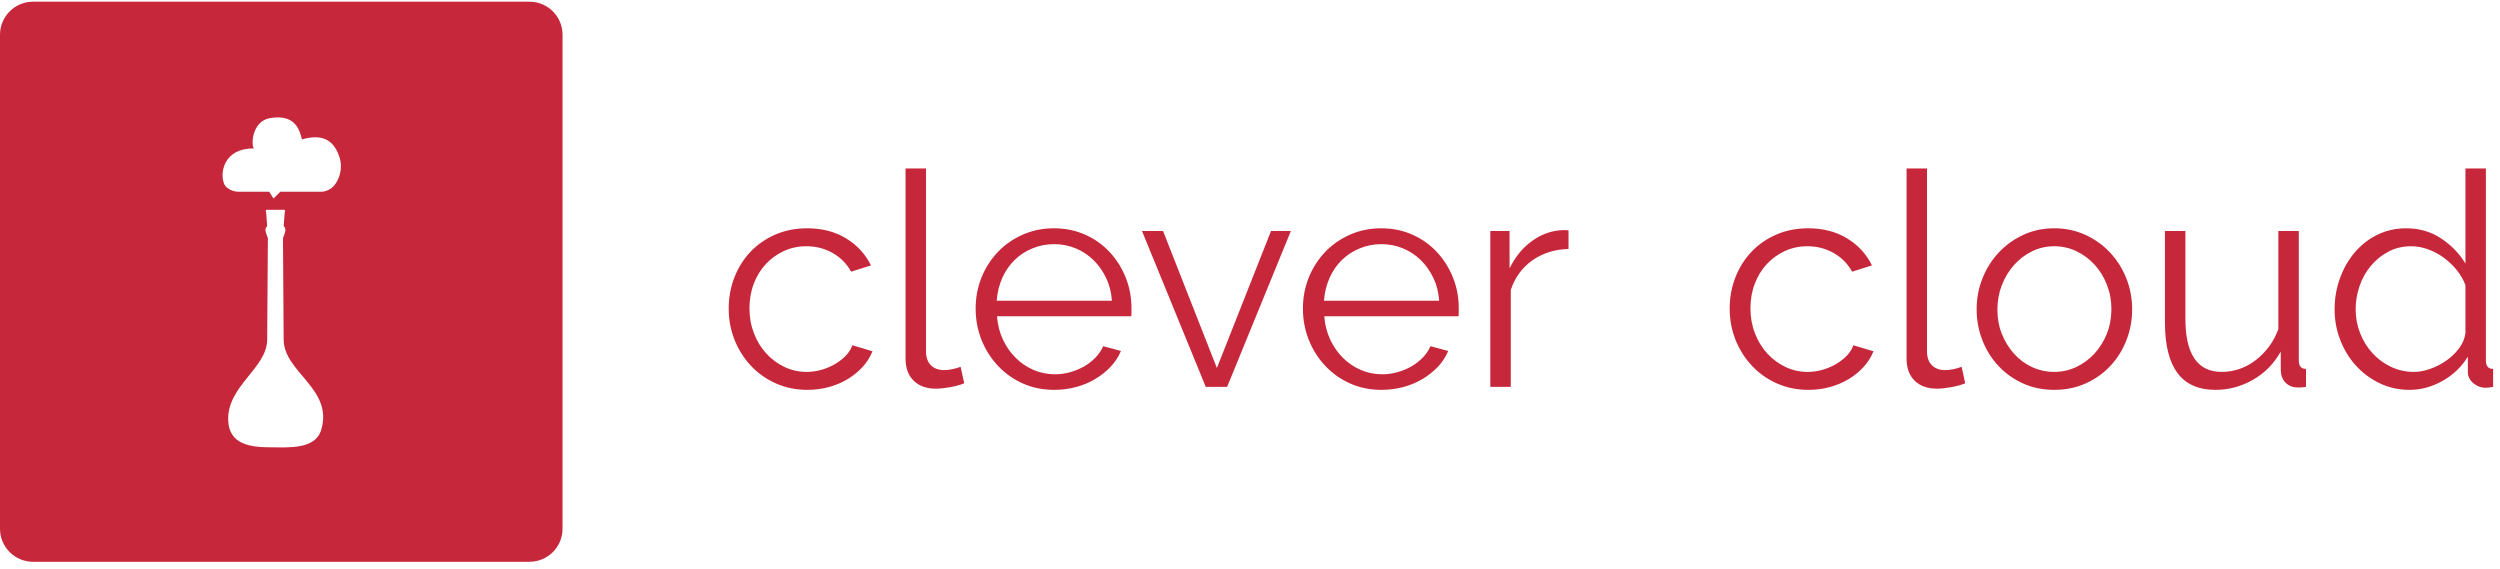
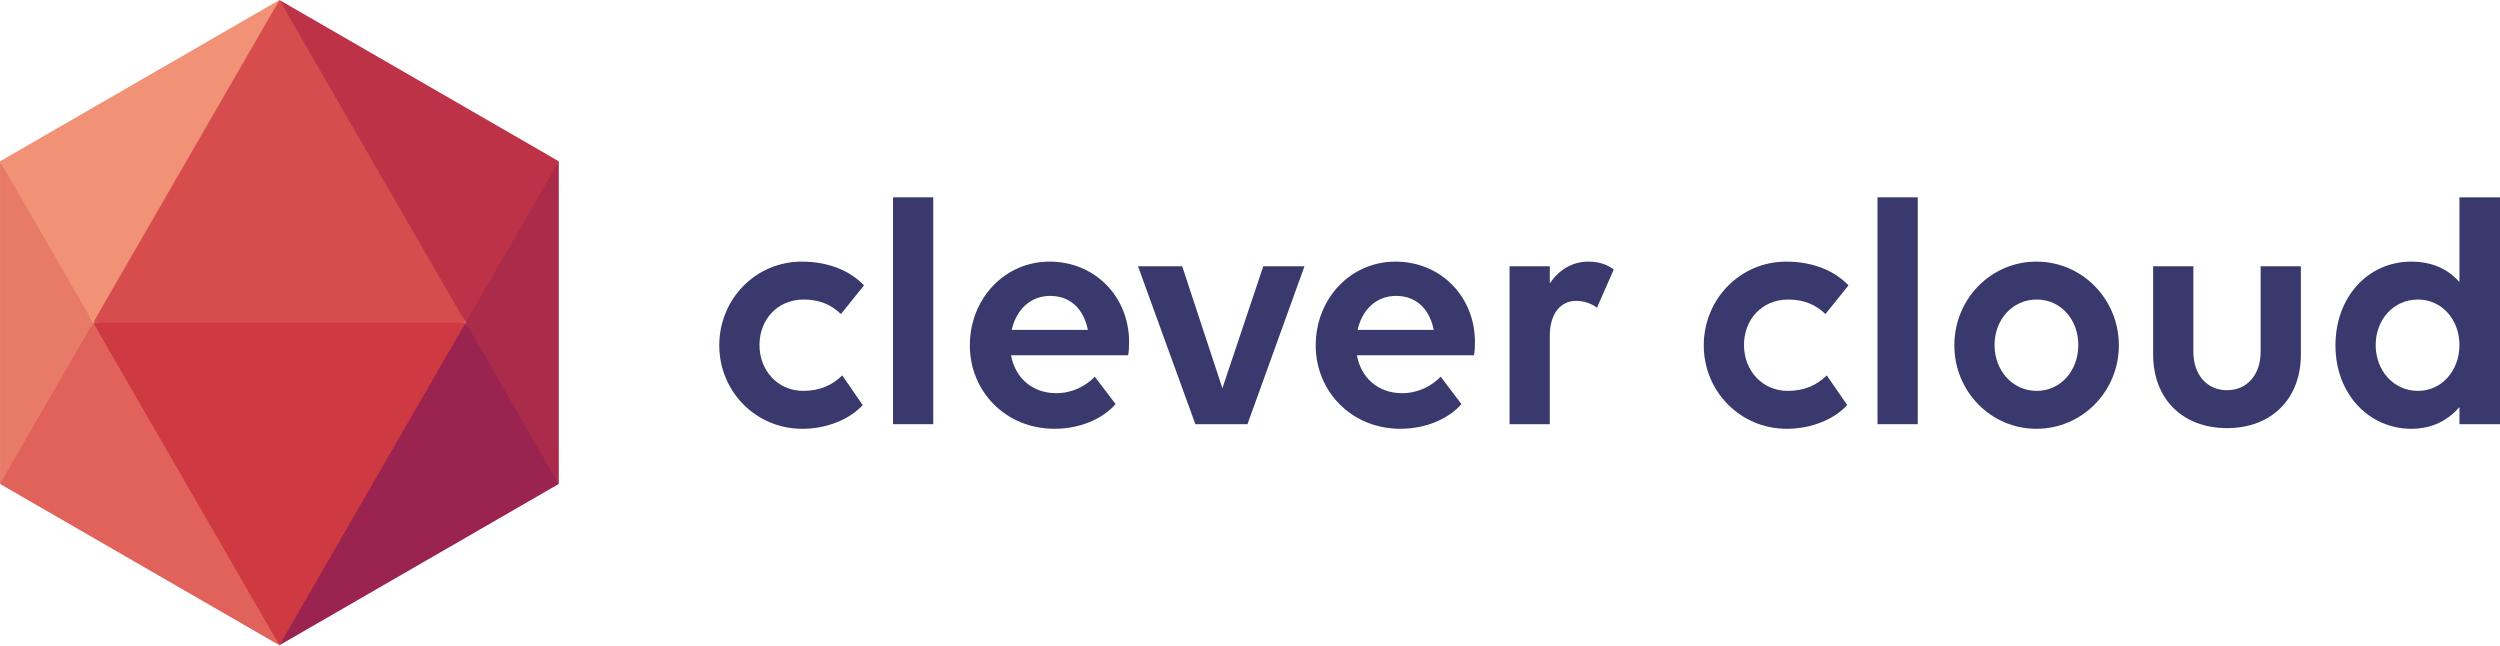
- <svg xmlns="http://www.w3.org/2000/svg" width="299px" height="68px" viewBox="0 0 299 68" version="1.1">
-   <defs />
-   <g id="Page-1" stroke="none" stroke-width="1" fill="none" fill-rule="evenodd">
-     <g id="000-Company" transform="translate(-57, -110)" fill="#C7273A">
-       <g id="clever-cloud-red" transform="translate(11, 88)">
-         <g id="Group" transform="translate(46, 22)">
-           <path d="M33.525,22.93 L38.506,22.93 C38.862,22.93 39.546,22.677 39.913,22.253 C40.58,21.486 41.055,20.158 40.586,18.754 C39.857,16.577 38.398,16.033 36.118,16.668 C35.845,15.669 35.388,13.583 32.289,14.127 C30.104,14.51 30.009,17.393 30.374,17.756 C26.818,17.688 26.226,20.646 26.818,22.022 C27.092,22.657 28.057,22.93 28.421,22.93 L32.196,22.93 L32.707,23.743 L33.525,22.93 Z M3.952,0.203 L63.328,0.203 C65.51,0.203 67.28,1.972 67.28,4.155 L67.28,63.236 C67.28,65.419 65.51,67.188 63.328,67.188 L3.952,67.188 L3.952,67.188 C1.769,67.188 2.67297393e-16,65.419 0,63.236 L0,4.155 L0,4.155 C-2.67297393e-16,1.972 1.769,0.203 3.952,0.203 L3.952,0.203 Z M32.941,25.09 L31.874,25.09 C31.874,25.09 31.75,25.173 31.792,25.295 L31.832,25.417 L31.956,27.052 C31.956,27.052 31.792,27.134 31.75,27.419 C31.709,27.706 32.038,28.482 32.038,28.482 C32.038,28.482 31.956,40.594 31.956,40.628 C31.932,44.02 27.179,46.145 27.291,50.227 C27.373,53.223 30.038,53.499 32.447,53.499 C34.434,53.499 37.709,53.794 38.419,51.407 C39.884,46.484 33.952,44.539 33.926,40.628 C33.926,40.594 33.844,28.482 33.844,28.482 C33.844,28.482 34.173,27.706 34.132,27.419 C34.09,27.134 33.926,27.052 33.926,27.052 L34.05,25.417 L34.09,25.295 C34.132,25.173 34.008,25.09 34.008,25.09 L32.941,25.09 Z" id="Combined-Shape" fill-rule="nonzero" />
-           <path d="M206.87,36.894 C206.87,35.582 207.098,34.342 207.554,33.173 C208.009,32.004 208.651,30.984 209.478,30.113 C210.306,29.242 211.295,28.557 212.446,28.056 C213.598,27.555 214.869,27.304 216.26,27.304 C218.035,27.304 219.582,27.704 220.901,28.503 C222.22,29.302 223.215,30.382 223.887,31.741 L221.512,32.493 C220.985,31.539 220.247,30.793 219.3,30.256 C218.352,29.72 217.303,29.451 216.152,29.451 C215.193,29.451 214.299,29.642 213.472,30.024 C212.644,30.405 211.925,30.924 211.313,31.58 C210.702,32.236 210.222,33.018 209.874,33.924 C209.526,34.831 209.353,35.821 209.353,36.894 C209.353,37.944 209.532,38.934 209.892,39.864 C210.252,40.794 210.744,41.599 211.367,42.279 C211.991,42.959 212.716,43.496 213.544,43.889 C214.371,44.283 215.253,44.48 216.188,44.48 C216.788,44.48 217.381,44.396 217.969,44.229 C218.556,44.062 219.102,43.83 219.606,43.532 C220.109,43.233 220.541,42.894 220.901,42.512 C221.261,42.13 221.512,41.725 221.656,41.295 L224.067,42.011 C223.803,42.679 223.419,43.293 222.915,43.854 C222.412,44.414 221.818,44.903 221.135,45.321 C220.451,45.738 219.696,46.06 218.868,46.287 C218.041,46.514 217.183,46.627 216.296,46.627 C214.929,46.627 213.67,46.37 212.518,45.857 C211.367,45.345 210.372,44.641 209.532,43.746 C208.693,42.852 208.039,41.82 207.572,40.651 C207.104,39.482 206.87,38.23 206.87,36.894 Z M228.024,20.148 L230.47,20.148 L230.47,42.047 C230.47,42.738 230.662,43.281 231.046,43.675 C231.43,44.068 231.969,44.265 232.665,44.265 C232.929,44.265 233.24,44.229 233.6,44.158 C233.96,44.086 234.296,43.991 234.608,43.872 L235.039,45.84 C234.584,46.03 234.026,46.186 233.366,46.305 C232.707,46.424 232.137,46.484 231.658,46.484 C230.53,46.484 229.643,46.168 228.995,45.535 C228.348,44.903 228.024,44.015 228.024,42.87 L228.024,20.148 Z M245.688,46.627 C244.321,46.627 243.074,46.37 241.947,45.857 C240.819,45.345 239.842,44.647 239.015,43.764 C238.187,42.882 237.546,41.856 237.09,40.687 C236.634,39.518 236.406,38.29 236.406,37.001 C236.406,35.689 236.64,34.449 237.108,33.28 C237.576,32.111 238.223,31.085 239.051,30.203 C239.878,29.32 240.855,28.616 241.983,28.091 C243.11,27.567 244.345,27.304 245.688,27.304 C247.031,27.304 248.272,27.567 249.412,28.091 C250.551,28.616 251.534,29.32 252.362,30.203 C253.189,31.085 253.837,32.111 254.304,33.28 C254.772,34.449 255.006,35.689 255.006,37.001 C255.006,38.29 254.778,39.518 254.322,40.687 C253.867,41.856 253.225,42.882 252.398,43.764 C251.57,44.647 250.587,45.345 249.448,45.857 C248.308,46.37 247.055,46.627 245.688,46.627 Z M238.889,37.037 C238.889,38.087 239.069,39.059 239.428,39.953 C239.788,40.848 240.274,41.635 240.885,42.315 C241.497,42.995 242.216,43.526 243.044,43.907 C243.871,44.289 244.753,44.48 245.688,44.48 C246.623,44.48 247.505,44.283 248.332,43.889 C249.16,43.496 249.885,42.959 250.509,42.279 C251.132,41.599 251.624,40.806 251.984,39.9 C252.344,38.993 252.524,38.015 252.524,36.966 C252.524,35.94 252.344,34.968 251.984,34.049 C251.624,33.131 251.132,32.332 250.509,31.652 C249.885,30.972 249.16,30.435 248.332,30.042 C247.505,29.648 246.623,29.451 245.688,29.451 C244.753,29.451 243.877,29.648 243.062,30.042 C242.246,30.435 241.527,30.978 240.903,31.67 C240.28,32.362 239.788,33.167 239.428,34.085 C239.069,35.003 238.889,35.987 238.889,37.037 Z M264.971,46.627 C262.932,46.627 261.416,45.953 260.42,44.605 C259.425,43.257 258.927,41.248 258.927,38.576 L258.927,27.626 L261.374,27.626 L261.374,38.146 C261.374,42.369 262.825,44.48 265.727,44.48 C266.446,44.48 267.154,44.361 267.849,44.122 C268.545,43.883 269.186,43.538 269.774,43.084 C270.362,42.631 270.889,42.094 271.357,41.474 C271.825,40.854 272.202,40.15 272.49,39.363 L272.49,27.626 L274.936,27.626 L274.936,43.12 C274.936,43.788 275.224,44.122 275.8,44.122 L275.8,46.269 C275.512,46.317 275.278,46.341 275.098,46.341 L274.721,46.341 C274.145,46.317 273.677,46.114 273.318,45.732 C272.958,45.351 272.778,44.838 272.778,44.194 L272.778,42.047 C271.962,43.502 270.853,44.629 269.45,45.428 C268.047,46.227 266.554,46.627 264.971,46.627 Z M288.176,46.627 C286.88,46.627 285.681,46.358 284.578,45.822 C283.475,45.285 282.527,44.575 281.736,43.693 C280.944,42.81 280.327,41.79 279.883,40.633 C279.439,39.476 279.218,38.266 279.218,37.001 C279.218,35.689 279.433,34.443 279.865,33.262 C280.297,32.081 280.89,31.05 281.646,30.167 C282.401,29.284 283.301,28.586 284.344,28.074 C285.387,27.561 286.533,27.304 287.78,27.304 C289.363,27.304 290.766,27.716 291.989,28.539 C293.212,29.362 294.171,30.358 294.867,31.527 L294.867,20.148 L297.313,20.148 L297.313,43.12 C297.313,43.788 297.601,44.122 298.177,44.122 L298.177,46.269 C297.817,46.341 297.529,46.376 297.313,46.376 C296.738,46.376 296.234,46.191 295.802,45.822 C295.371,45.452 295.155,45.005 295.155,44.48 L295.155,42.655 C294.411,43.872 293.404,44.838 292.133,45.553 C290.862,46.269 289.543,46.627 288.176,46.627 Z M288.715,44.48 C289.315,44.48 289.956,44.361 290.64,44.122 C291.323,43.883 291.965,43.555 292.565,43.138 C293.164,42.721 293.674,42.232 294.094,41.671 C294.513,41.11 294.771,40.508 294.867,39.864 L294.867,34.103 C294.627,33.459 294.279,32.857 293.824,32.296 C293.368,31.735 292.846,31.24 292.259,30.811 C291.671,30.382 291.042,30.048 290.37,29.809 C289.699,29.57 289.039,29.451 288.391,29.451 C287.384,29.451 286.473,29.666 285.657,30.095 C284.842,30.525 284.14,31.091 283.553,31.795 C282.965,32.499 282.515,33.304 282.204,34.21 C281.892,35.117 281.736,36.047 281.736,37.001 C281.736,38.003 281.916,38.957 282.275,39.864 C282.635,40.77 283.127,41.564 283.751,42.243 C284.374,42.923 285.112,43.466 285.963,43.872 C286.814,44.277 287.732,44.48 288.715,44.48 Z" id="cloud" />
-           <path d="M87.152,36.894 C87.152,35.582 87.38,34.342 87.835,33.173 C88.291,32.004 88.932,30.984 89.76,30.113 C90.587,29.242 91.577,28.557 92.728,28.056 C93.879,27.555 95.15,27.304 96.541,27.304 C98.316,27.304 99.863,27.704 101.182,28.503 C102.501,29.302 103.497,30.382 104.168,31.741 L101.794,32.493 C101.266,31.539 100.529,30.793 99.581,30.256 C98.634,29.72 97.585,29.451 96.433,29.451 C95.474,29.451 94.581,29.642 93.753,30.024 C92.926,30.405 92.206,30.924 91.595,31.58 C90.983,32.236 90.503,33.018 90.156,33.924 C89.808,34.831 89.634,35.821 89.634,36.894 C89.634,37.944 89.814,38.934 90.174,39.864 C90.533,40.794 91.025,41.599 91.649,42.279 C92.272,42.959 92.998,43.496 93.825,43.889 C94.653,44.283 95.534,44.48 96.469,44.48 C97.069,44.48 97.663,44.396 98.25,44.229 C98.838,44.062 99.383,43.83 99.887,43.532 C100.391,43.233 100.822,42.894 101.182,42.512 C101.542,42.13 101.794,41.725 101.938,41.295 L104.348,42.011 C104.084,42.679 103.701,43.293 103.197,43.854 C102.693,44.414 102.1,44.903 101.416,45.321 C100.733,45.738 99.977,46.06 99.15,46.287 C98.322,46.514 97.465,46.627 96.577,46.627 C95.21,46.627 93.951,46.37 92.8,45.857 C91.649,45.345 90.653,44.641 89.814,43.746 C88.974,42.852 88.321,41.82 87.853,40.651 C87.386,39.482 87.152,38.23 87.152,36.894 Z M108.305,20.148 L110.752,20.148 L110.752,42.047 C110.752,42.738 110.944,43.281 111.327,43.675 C111.711,44.068 112.251,44.265 112.946,44.265 C113.21,44.265 113.522,44.229 113.882,44.158 C114.241,44.086 114.577,43.991 114.889,43.872 L115.321,45.84 C114.865,46.03 114.307,46.186 113.648,46.305 C112.988,46.424 112.419,46.484 111.939,46.484 C110.812,46.484 109.924,46.168 109.277,45.535 C108.629,44.903 108.305,44.015 108.305,42.87 L108.305,20.148 Z M126.078,46.627 C124.71,46.627 123.457,46.37 122.318,45.857 C121.179,45.345 120.189,44.641 119.35,43.746 C118.511,42.852 117.857,41.82 117.389,40.651 C116.922,39.482 116.688,38.23 116.688,36.894 C116.688,35.582 116.922,34.347 117.389,33.19 C117.857,32.034 118.505,31.02 119.332,30.149 C120.159,29.278 121.149,28.586 122.3,28.074 C123.451,27.561 124.698,27.304 126.042,27.304 C127.409,27.304 128.662,27.561 129.801,28.074 C130.94,28.586 131.918,29.284 132.733,30.167 C133.548,31.05 134.184,32.063 134.64,33.208 C135.095,34.353 135.323,35.57 135.323,36.858 L135.323,37.431 C135.323,37.622 135.311,37.753 135.287,37.824 L119.242,37.824 C119.314,38.826 119.548,39.751 119.944,40.597 C120.339,41.444 120.849,42.178 121.473,42.798 C122.096,43.418 122.81,43.901 123.613,44.247 C124.417,44.593 125.274,44.766 126.185,44.766 C126.785,44.766 127.385,44.683 127.984,44.516 C128.584,44.349 129.135,44.122 129.639,43.836 C130.143,43.55 130.598,43.198 131.006,42.78 C131.414,42.363 131.726,41.904 131.942,41.403 L134.064,41.975 C133.776,42.667 133.369,43.293 132.841,43.854 C132.313,44.414 131.702,44.903 131.006,45.321 C130.311,45.738 129.543,46.06 128.704,46.287 C127.864,46.514 126.989,46.627 126.078,46.627 Z M132.985,35.964 C132.913,34.962 132.679,34.049 132.283,33.226 C131.888,32.403 131.384,31.694 130.772,31.097 C130.161,30.501 129.453,30.036 128.65,29.702 C127.846,29.368 126.989,29.201 126.078,29.201 C125.166,29.201 124.303,29.368 123.487,29.702 C122.672,30.036 121.958,30.501 121.347,31.097 C120.735,31.694 120.243,32.409 119.872,33.244 C119.5,34.079 119.278,34.986 119.206,35.964 L132.985,35.964 Z M144.209,46.269 L136.582,27.626 L139.101,27.626 L145.54,44.015 L152.016,27.626 L154.39,27.626 L146.764,46.269 L144.209,46.269 Z M165.219,46.627 C163.852,46.627 162.599,46.37 161.46,45.857 C160.32,45.345 159.331,44.641 158.492,43.746 C157.652,42.852 156.999,41.82 156.531,40.651 C156.063,39.482 155.83,38.23 155.83,36.894 C155.83,35.582 156.063,34.347 156.531,33.19 C156.999,32.034 157.646,31.02 158.474,30.149 C159.301,29.278 160.291,28.586 161.442,28.074 C162.593,27.561 163.84,27.304 165.183,27.304 C166.55,27.304 167.803,27.561 168.943,28.074 C170.082,28.586 171.059,29.284 171.875,30.167 C172.69,31.05 173.326,32.063 173.781,33.208 C174.237,34.353 174.465,35.57 174.465,36.858 L174.465,37.431 C174.465,37.622 174.453,37.753 174.429,37.824 L158.384,37.824 C158.456,38.826 158.69,39.751 159.085,40.597 C159.481,41.444 159.991,42.178 160.614,42.798 C161.238,43.418 161.951,43.901 162.755,44.247 C163.558,44.593 164.416,44.766 165.327,44.766 C165.927,44.766 166.526,44.683 167.126,44.516 C167.726,44.349 168.277,44.122 168.781,43.836 C169.284,43.55 169.74,43.198 170.148,42.78 C170.556,42.363 170.867,41.904 171.083,41.403 L173.206,41.975 C172.918,42.667 172.51,43.293 171.983,43.854 C171.455,44.414 170.843,44.903 170.148,45.321 C169.452,45.738 168.685,46.06 167.845,46.287 C167.006,46.514 166.131,46.627 165.219,46.627 Z M172.127,35.964 C172.055,34.962 171.821,34.049 171.425,33.226 C171.029,32.403 170.526,31.694 169.914,31.097 C169.302,30.501 168.595,30.036 167.791,29.702 C166.988,29.368 166.131,29.201 165.219,29.201 C164.308,29.201 163.444,29.368 162.629,29.702 C161.813,30.036 161.1,30.501 160.488,31.097 C159.877,31.694 159.385,32.409 159.013,33.244 C158.642,34.079 158.42,34.986 158.348,35.964 L172.127,35.964 Z M187.596,29.773 C185.941,29.821 184.502,30.274 183.279,31.133 C182.056,31.992 181.192,33.173 180.689,34.675 L180.689,46.269 L178.242,46.269 L178.242,27.626 L180.545,27.626 L180.545,32.099 C181.24,30.668 182.176,29.547 183.351,28.736 C184.526,27.924 185.785,27.519 187.128,27.519 C187.32,27.519 187.476,27.531 187.596,27.555 L187.596,29.773 Z" id="clever" />
-         </g>
-       </g>
+ <svg xmlns="http://www.w3.org/2000/svg" version="1.1" id="Marks" x="0px" y="0px" viewBox="0 0 447.37 115.468" style="enable-background:new 0 0 447.37 115.468;" xml:space="preserve">
+   <g id="Logo_on_White_1_">
+     <g>
+       <path style="fill:#39396D;" d="M143.816,53.601c-4.721,0-7.907,3.6-7.907,8.143c0,4.543,3.245,8.202,7.848,8.202    c2.891,0,5.192-1.003,6.962-2.773l3.659,5.311c-2.242,2.479-6.314,4.249-10.798,4.249c-8.378,0-14.869-6.727-14.869-14.929    c0-8.261,6.491-14.987,14.751-14.987c4.838,0,8.674,1.652,11.152,4.249l-4.13,5.133C148.714,54.487,146.589,53.601,143.816,53.601    z" />
+       <path style="fill:#39396D;" d="M159.804,35.31h7.199v40.596h-7.199V35.31z" />
+       <path style="fill:#39396D;" d="M173.55,61.803c0-8.261,6.136-14.987,14.279-14.987c8.084,0,14.22,6.254,14.22,14.397    c0,0.885-0.059,1.888-0.177,2.36h-20.947c0.708,3.953,3.717,6.786,8.084,6.786c2.832,0,5.251-1.239,6.904-2.95l3.717,4.897    c-2.125,2.478-6.137,4.425-10.916,4.425C179.923,76.732,173.55,70.005,173.55,61.803z M181.044,59.03h13.63    c-0.826-4.013-3.363-6.078-6.727-6.078C184.348,52.953,181.87,55.431,181.044,59.03z" />
+       <path style="fill:#39396D;" d="M233.439,47.642l-10.208,28.264h-9.323l-10.267-28.264h7.907l7.198,21.832l7.317-21.832H233.439z" />
+       <path style="fill:#39396D;" d="M235.442,61.803c0-8.261,6.136-14.987,14.279-14.987c8.084,0,14.22,6.254,14.22,14.397    c0,0.885-0.059,1.888-0.177,2.36h-20.947c0.708,3.953,3.717,6.786,8.084,6.786c2.832,0,5.251-1.239,6.904-2.95l3.717,4.897    c-2.125,2.478-6.137,4.425-10.916,4.425C241.814,76.732,235.442,70.005,235.442,61.803z M242.936,59.03h13.63    c-0.826-4.013-3.363-6.078-6.727-6.078C246.24,52.953,243.762,55.431,242.936,59.03z" />
+       <path style="fill:#39396D;" d="M277.333,75.906h-7.199V47.642h7.199v3.068c1.593-2.36,3.953-3.895,6.903-3.895    c1.888,0,3.422,0.531,4.543,1.416l-3.009,6.845c-0.944-0.767-2.36-1.239-3.717-1.239c-2.891,0-4.72,2.419-4.72,6.255V75.906z" />
+       <path style="fill:#39396D;" d="M319.99,53.601c-4.721,0-7.907,3.6-7.907,8.143c0,4.543,3.245,8.202,7.848,8.202    c2.891,0,5.192-1.003,6.962-2.773l3.659,5.311c-2.242,2.479-6.313,4.249-10.798,4.249c-8.378,0-14.869-6.727-14.869-14.929    c0-8.261,6.491-14.987,14.751-14.987c4.838,0,8.674,1.652,11.152,4.249l-4.13,5.133C324.887,54.487,322.763,53.601,319.99,53.601z    " />
+       <path style="fill:#39396D;" d="M335.977,35.31h7.199v40.596h-7.199V35.31z" />
+       <path style="fill:#39396D;" d="M349.724,61.803c0-8.261,6.491-14.987,14.692-14.987s14.751,6.727,14.751,14.987    c0,8.202-6.55,14.929-14.751,14.929S349.724,70.005,349.724,61.803z M371.91,61.744c0-4.543-3.127-8.143-7.435-8.143    c-4.367,0-7.553,3.6-7.553,8.143c0,4.543,3.186,8.202,7.553,8.202C368.782,69.946,371.91,66.288,371.91,61.744z" />
+       <path style="fill:#39396D;" d="M392.499,62.924c0,4.13,2.419,6.904,6.019,6.904c3.599,0,6.019-2.773,6.019-6.904V47.642h7.199    v15.813c0,7.907-5.251,13.158-13.217,13.158S385.3,71.362,385.3,63.455V47.642h7.199V62.924z" />
+       <path style="fill:#39396D;" d="M447.37,35.31v40.596h-7.258v-3.068c-2.065,2.419-4.957,3.895-8.615,3.895    c-7.494,0-13.571-6.137-13.571-14.929c0-8.556,5.724-14.987,13.571-14.987c3.717,0,6.608,1.357,8.615,3.658V35.31H447.37z     M440.112,61.744c0-4.543-3.127-8.143-7.435-8.143c-4.367,0-7.553,3.6-7.553,8.143c0,4.543,3.186,8.202,7.553,8.202    C436.984,69.946,440.112,66.288,440.112,61.744z" />
    </g>
+     <polygon style="fill:#AB2B4A;" points="99.998,28.865 99.998,86.599 89.296,72.794 83.335,57.734 83.331,57.734 88.993,42.463  " />
+     <polygon style="fill:#E87A68;" points="0.004,28.865 0.004,86.599 9.464,73.212 16.667,57.734 16.671,57.734 9.348,43.05  " />
+     <polygon style="fill:#D74D4E;" points="83.331,57.734 51.816,59.734 16.667,57.734 31.335,28.865 50.001,0 70.297,31.692  " />
+     <polygon style="fill:#BD3246;" points="99.998,28.865 83.331,57.734 50.001,0  " />
+     <polygon style="fill:#F19175;" points="50.001,0 16.667,57.734 0,28.865  " />
+     <polygon style="fill:#CF3942;" points="83.331,57.734 71.94,82.663 50.001,115.468 27.424,81.561 16.667,57.734  " />
+     <polygon style="fill:#E0625B;" points="50.001,115.468 0,86.599 16.667,57.734  " />
+     <polygon style="fill:#9A244F;" points="49.997,115.468 99.998,86.599 83.331,57.734  " />
  </g>
</svg>
